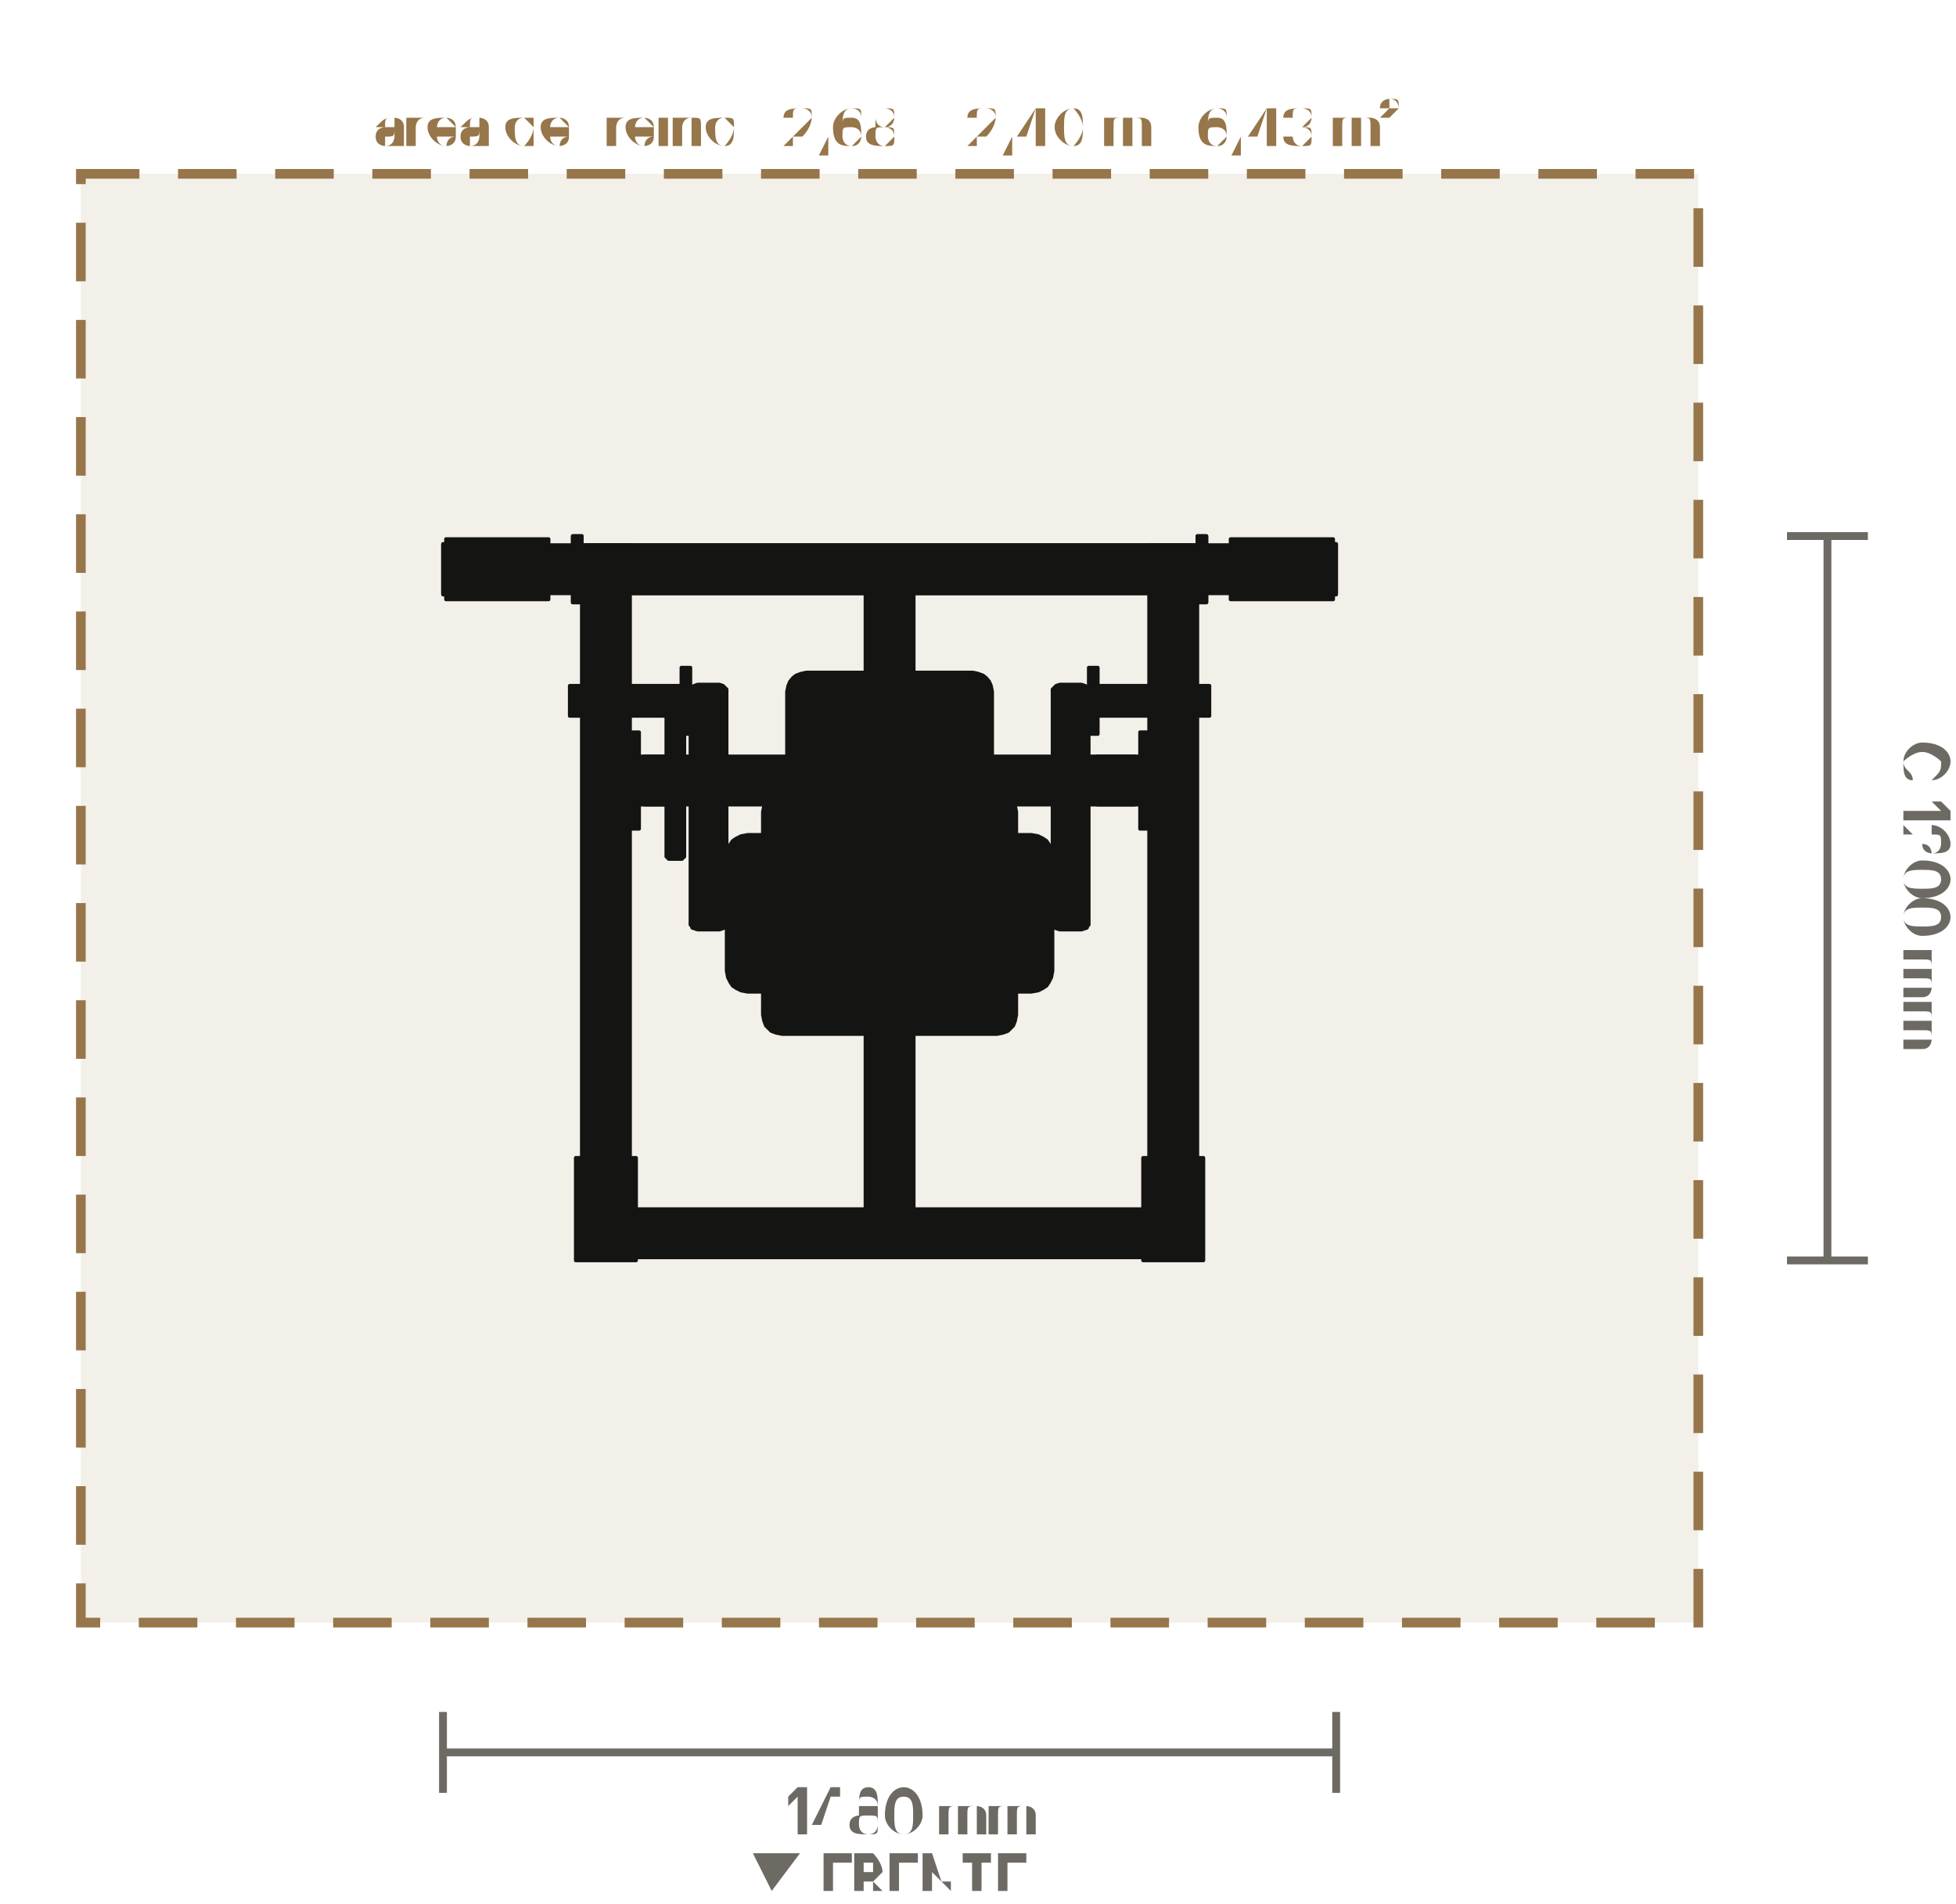
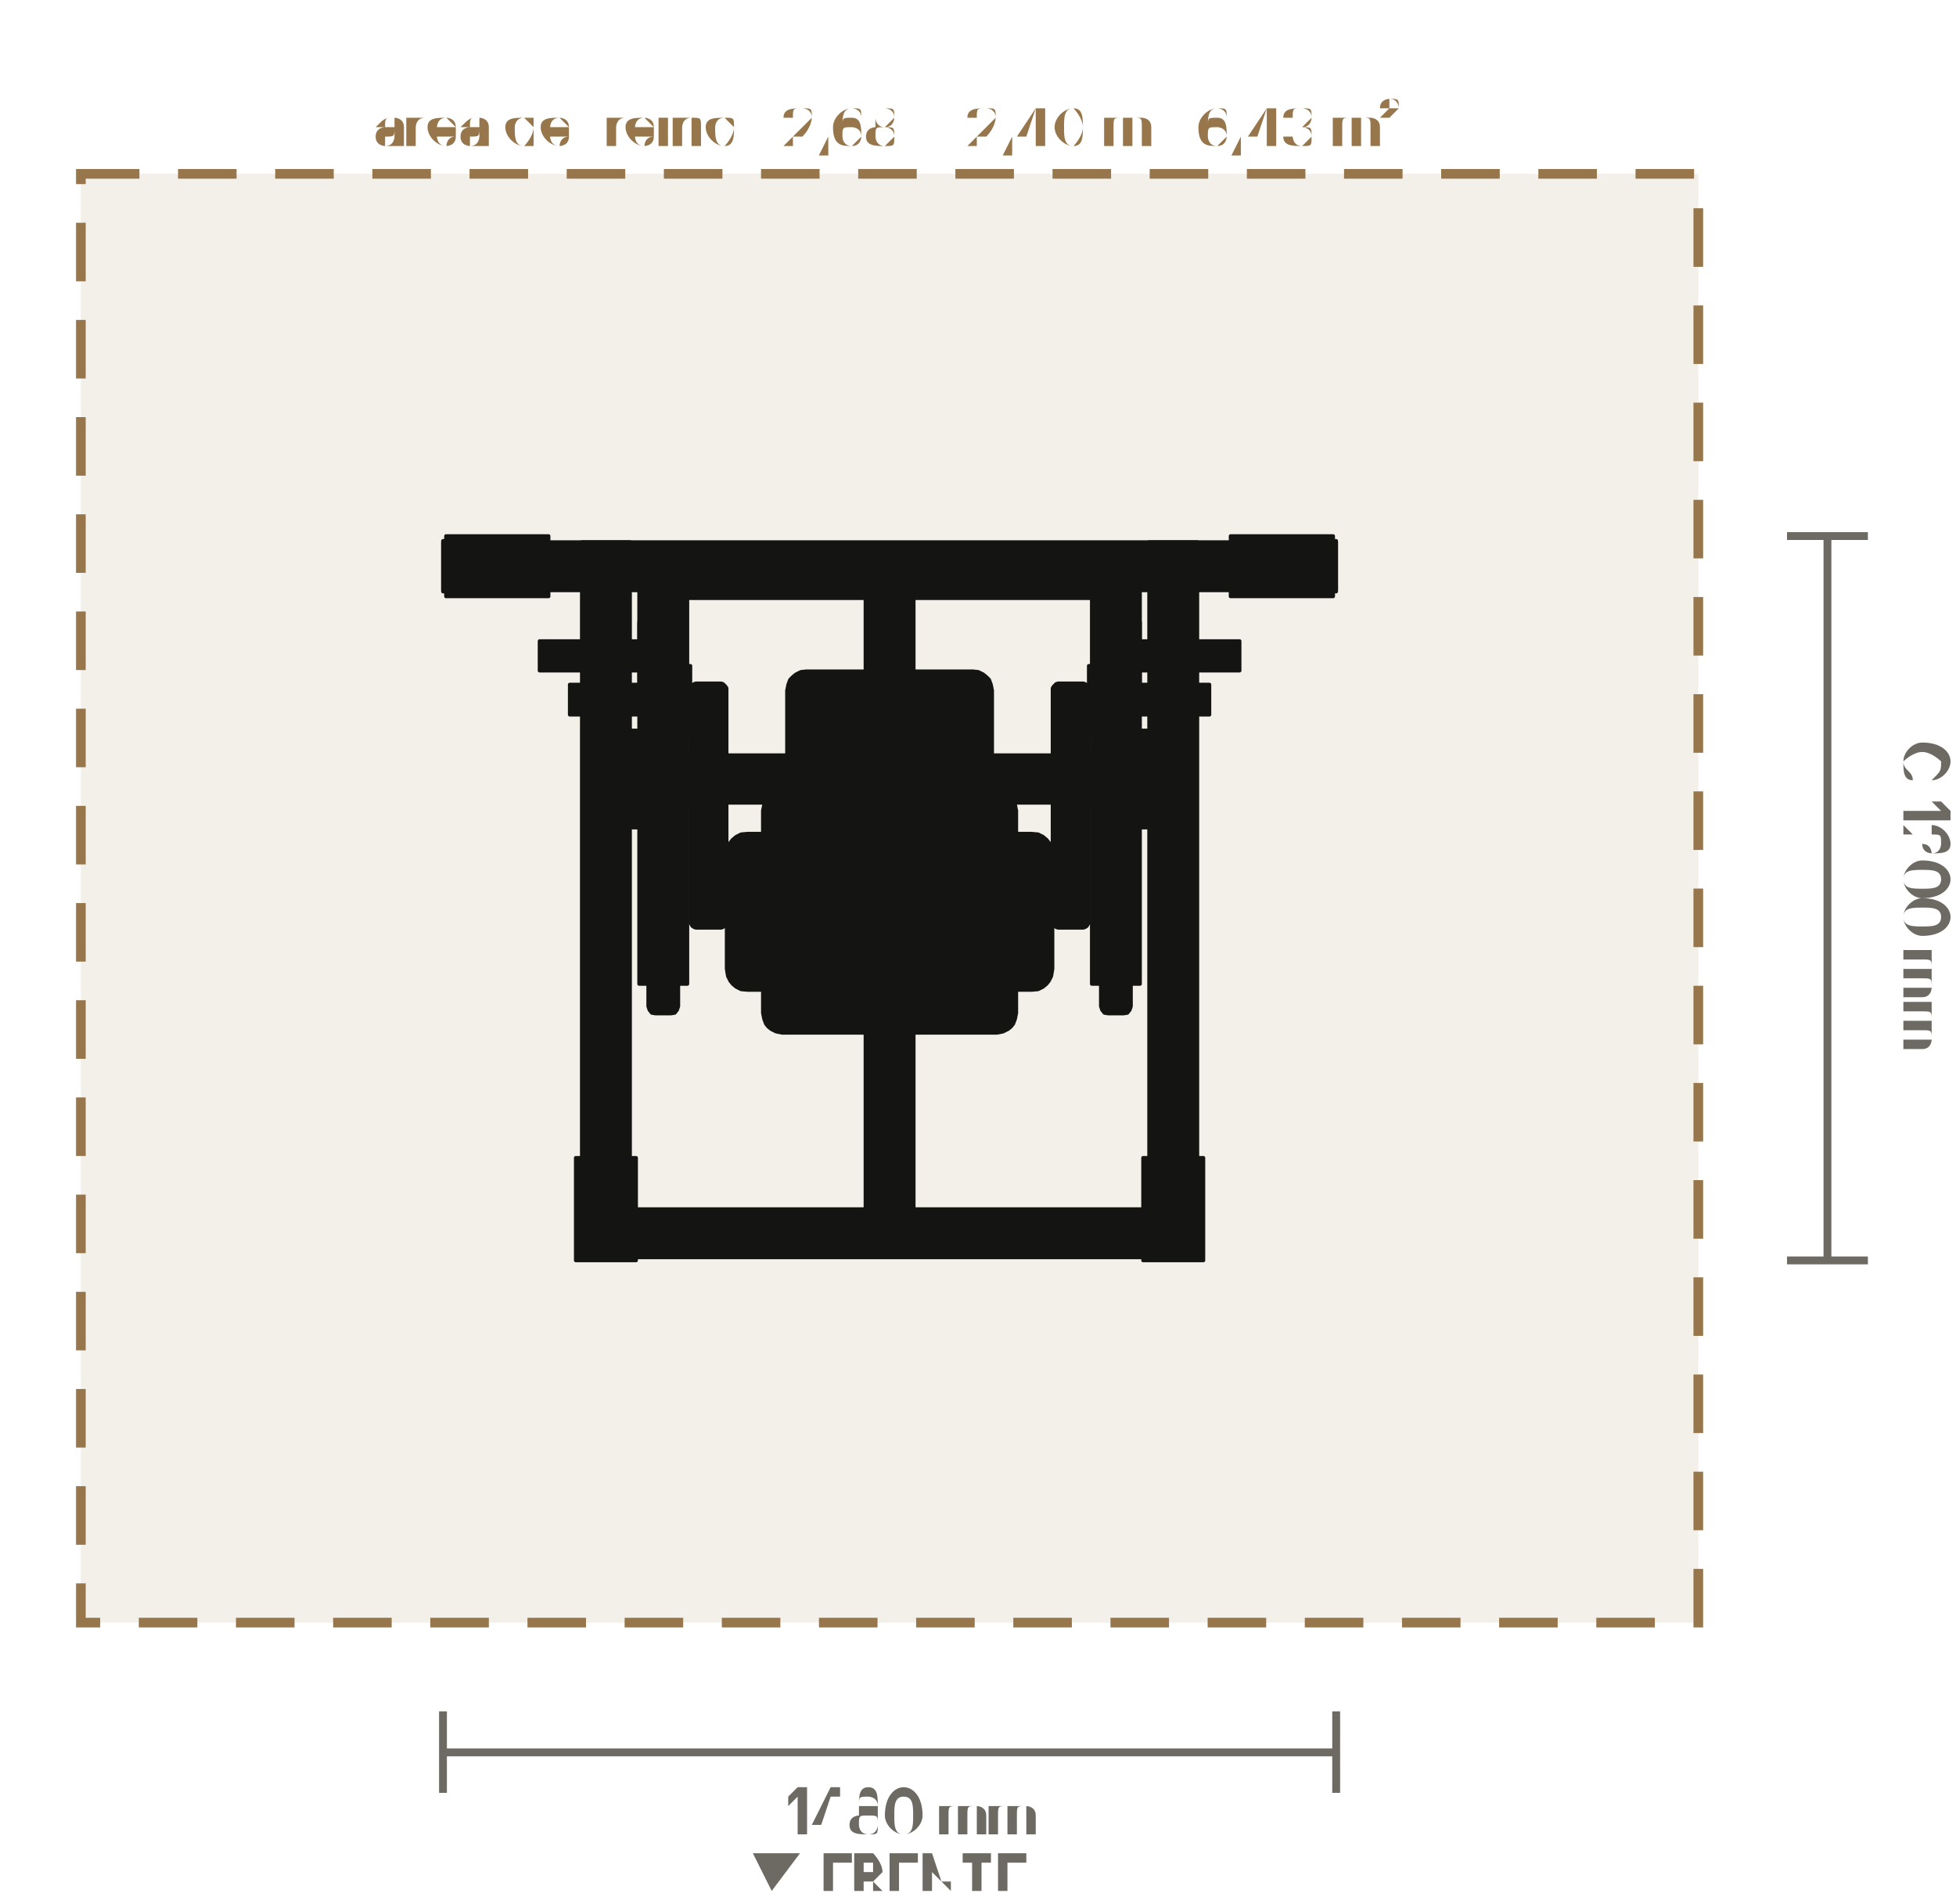
<svg xmlns="http://www.w3.org/2000/svg" viewBox="-1.474 -1.488 3.241 3.154" role="img" aria-label="Planta do Cadeira Abdominal de Peso Livre (LD-A035): 1480 × 1200 mm, com 60 cm de área de treino em volta" data-equipment="LD-A035" data-unit="m">
  <rect class="eq-zone" x="-1.34" y="-1.2" width="2.68" height="2.4" style="fill:#96764a;fill-opacity:.12;stroke:#96764a;stroke-width:0.016;stroke-dasharray:0.097 0.064" />
  <text class="eq-zone-label" x="0" y="-1.248" style="font-family:Barlow,Inter,Arial,sans-serif;font-size:0.092px;fill:#96764a;text-anchor:middle">área de treino · 2,68 × 2,40 m · 6,43 m²</text>
  <g class="eq-parts">
-     <polygon class="eq-part" points="-0.51,-0.585 -0.43,-0.585 -0.43,0.595 -0.51,0.595" style="fill:#141413;stroke:#141413;stroke-width:0.006;stroke-linejoin:round" />
-     <polygon class="eq-part" points="-0.735,-0.595 -0.565,-0.595 -0.565,-0.495 -0.735,-0.495" style="fill:#141413;stroke:#141413;stroke-width:0.006;stroke-linejoin:round" />
-     <polygon class="eq-part" points="-0.716,-0.545 -0.716,-0.548 -0.715,-0.551 -0.713,-0.553 -0.711,-0.555 -0.708,-0.556 -0.705,-0.556 -0.702,-0.556 -0.7,-0.555 -0.697,-0.553 -0.696,-0.551 -0.694,-0.548 -0.694,-0.545 -0.694,-0.542 -0.696,-0.54 -0.697,-0.537 -0.7,-0.536 -0.702,-0.534 -0.705,-0.534 -0.708,-0.534 -0.711,-0.536 -0.713,-0.537 -0.715,-0.54 -0.716,-0.542" style="fill:#141413;stroke:#141413;stroke-width:0.006;stroke-linejoin:round" />
-     <polygon class="eq-part" points="-0.606,-0.545 -0.606,-0.548 -0.605,-0.551 -0.603,-0.553 -0.601,-0.555 -0.598,-0.556 -0.595,-0.556 -0.592,-0.556 -0.59,-0.555 -0.587,-0.553 -0.586,-0.551 -0.584,-0.548 -0.584,-0.545 -0.584,-0.542 -0.586,-0.54 -0.587,-0.537 -0.59,-0.536 -0.592,-0.534 -0.595,-0.534 -0.598,-0.534 -0.601,-0.536 -0.603,-0.537 -0.605,-0.54 -0.606,-0.542" style="fill:#141413;stroke:#141413;stroke-width:0.006;stroke-linejoin:round" />
+     <polygon class="eq-part" points="-0.51,-0.59 -0.43,-0.59 -0.43,0.595 -0.51,0.595" style="fill:#141413;stroke:#141413;stroke-width:0.006;stroke-linejoin:round" />
+     <polygon class="eq-part" points="-0.735,-0.6 -0.565,-0.6 -0.565,-0.5 -0.735,-0.5" style="fill:#141413;stroke:#141413;stroke-width:0.006;stroke-linejoin:round" />
+     <polygon class="eq-part" points="-0.716,-0.55 -0.716,-0.553 -0.715,-0.556 -0.713,-0.558 -0.711,-0.56 -0.708,-0.561 -0.705,-0.561 -0.702,-0.561 -0.7,-0.56 -0.697,-0.558 -0.696,-0.556 -0.694,-0.553 -0.694,-0.55 -0.694,-0.547 -0.696,-0.545 -0.697,-0.542 -0.7,-0.541 -0.702,-0.539 -0.705,-0.539 -0.708,-0.539 -0.711,-0.541 -0.713,-0.542 -0.715,-0.545 -0.716,-0.547" style="fill:#141413;stroke:#141413;stroke-width:0.006;stroke-linejoin:round" />
+     <polygon class="eq-part" points="-0.606,-0.55 -0.606,-0.553 -0.605,-0.556 -0.603,-0.558 -0.601,-0.56 -0.598,-0.561 -0.595,-0.561 -0.592,-0.561 -0.59,-0.56 -0.587,-0.558 -0.586,-0.556 -0.584,-0.553 -0.584,-0.55 -0.584,-0.547 -0.586,-0.545 -0.587,-0.542 -0.59,-0.541 -0.592,-0.539 -0.595,-0.539 -0.598,-0.539 -0.601,-0.541 -0.603,-0.542 -0.605,-0.545 -0.606,-0.547" style="fill:#141413;stroke:#141413;stroke-width:0.006;stroke-linejoin:round" />
    <polygon class="eq-part" points="-0.52,0.43 -0.42,0.43 -0.42,0.6 -0.52,0.6" style="fill:#141413;stroke:#141413;stroke-width:0.006;stroke-linejoin:round" />
    <polygon class="eq-part" points="-0.481,0.46 -0.481,0.457 -0.479,0.455 -0.478,0.452 -0.475,0.451 -0.473,0.45 -0.47,0.449 -0.467,0.45 -0.465,0.451 -0.462,0.452 -0.461,0.455 -0.459,0.457 -0.459,0.46 -0.459,0.463 -0.461,0.466 -0.462,0.468 -0.465,0.47 -0.467,0.471 -0.47,0.471 -0.473,0.471 -0.475,0.47 -0.478,0.468 -0.479,0.466 -0.481,0.463" style="fill:#141413;stroke:#141413;stroke-width:0.006;stroke-linejoin:round" />
    <polygon class="eq-part" points="-0.481,0.57 -0.481,0.567 -0.479,0.565 -0.478,0.562 -0.475,0.561 -0.473,0.559 -0.47,0.559 -0.467,0.559 -0.465,0.561 -0.462,0.562 -0.461,0.565 -0.459,0.567 -0.459,0.57 -0.459,0.573 -0.461,0.576 -0.462,0.578 -0.465,0.58 -0.467,0.581 -0.47,0.581 -0.473,0.581 -0.475,0.58 -0.478,0.578 -0.479,0.576 -0.481,0.573" style="fill:#141413;stroke:#141413;stroke-width:0.006;stroke-linejoin:round" />
-     <polygon class="eq-part" points="-0.74,-0.587 -0.728,-0.587 -0.728,-0.503 -0.74,-0.503" style="fill:#141413;stroke:#141413;stroke-width:0.006;stroke-linejoin:round" />
+     <polygon class="eq-part" points="-0.74,-0.592 -0.728,-0.592 -0.728,-0.508 -0.74,-0.508" style="fill:#141413;stroke:#141413;stroke-width:0.006;stroke-linejoin:round" />
    <polygon class="eq-part" points="-0.512,0.583 -0.428,0.583 -0.428,0.595 -0.512,0.595" style="fill:#141413;stroke:#141413;stroke-width:0.006;stroke-linejoin:round" />
-     <polygon class="eq-part" points="0.43,-0.585 0.51,-0.585 0.51,0.595 0.43,0.595" style="fill:#141413;stroke:#141413;stroke-width:0.006;stroke-linejoin:round" />
-     <polygon class="eq-part" points="0.565,-0.595 0.735,-0.595 0.735,-0.495 0.565,-0.495" style="fill:#141413;stroke:#141413;stroke-width:0.006;stroke-linejoin:round" />
-     <polygon class="eq-part" points="0.584,-0.545 0.584,-0.548 0.586,-0.551 0.587,-0.553 0.59,-0.555 0.592,-0.556 0.595,-0.556 0.598,-0.556 0.601,-0.555 0.603,-0.553 0.605,-0.551 0.606,-0.548 0.606,-0.545 0.606,-0.542 0.605,-0.54 0.603,-0.537 0.601,-0.536 0.598,-0.534 0.595,-0.534 0.592,-0.534 0.59,-0.536 0.587,-0.537 0.586,-0.54 0.584,-0.542" style="fill:#141413;stroke:#141413;stroke-width:0.006;stroke-linejoin:round" />
-     <polygon class="eq-part" points="0.694,-0.545 0.694,-0.548 0.696,-0.551 0.697,-0.553 0.7,-0.555 0.702,-0.556 0.705,-0.556 0.708,-0.556 0.711,-0.555 0.713,-0.553 0.715,-0.551 0.716,-0.548 0.716,-0.545 0.716,-0.542 0.715,-0.54 0.713,-0.537 0.711,-0.536 0.708,-0.534 0.705,-0.534 0.702,-0.534 0.7,-0.536 0.697,-0.537 0.696,-0.54 0.694,-0.542" style="fill:#141413;stroke:#141413;stroke-width:0.006;stroke-linejoin:round" />
+     <polygon class="eq-part" points="0.43,-0.59 0.51,-0.59 0.51,0.595 0.43,0.595" style="fill:#141413;stroke:#141413;stroke-width:0.006;stroke-linejoin:round" />
+     <polygon class="eq-part" points="0.565,-0.6 0.735,-0.6 0.735,-0.5 0.565,-0.5" style="fill:#141413;stroke:#141413;stroke-width:0.006;stroke-linejoin:round" />
+     <polygon class="eq-part" points="0.584,-0.55 0.584,-0.553 0.586,-0.556 0.587,-0.558 0.59,-0.56 0.592,-0.561 0.595,-0.561 0.598,-0.561 0.601,-0.56 0.603,-0.558 0.605,-0.556 0.606,-0.553 0.606,-0.55 0.606,-0.547 0.605,-0.545 0.603,-0.542 0.601,-0.541 0.598,-0.539 0.595,-0.539 0.592,-0.539 0.59,-0.541 0.587,-0.542 0.586,-0.545 0.584,-0.547" style="fill:#141413;stroke:#141413;stroke-width:0.006;stroke-linejoin:round" />
+     <polygon class="eq-part" points="0.694,-0.55 0.694,-0.553 0.696,-0.556 0.697,-0.558 0.7,-0.56 0.702,-0.561 0.705,-0.561 0.708,-0.561 0.711,-0.56 0.713,-0.558 0.715,-0.556 0.716,-0.553 0.716,-0.55 0.716,-0.547 0.715,-0.545 0.713,-0.542 0.711,-0.541 0.708,-0.539 0.705,-0.539 0.702,-0.539 0.7,-0.541 0.697,-0.542 0.696,-0.545 0.694,-0.547" style="fill:#141413;stroke:#141413;stroke-width:0.006;stroke-linejoin:round" />
    <polygon class="eq-part" points="0.42,0.43 0.52,0.43 0.52,0.6 0.42,0.6" style="fill:#141413;stroke:#141413;stroke-width:0.006;stroke-linejoin:round" />
    <polygon class="eq-part" points="0.459,0.46 0.459,0.457 0.461,0.455 0.462,0.452 0.465,0.451 0.467,0.45 0.47,0.449 0.473,0.45 0.475,0.451 0.478,0.452 0.479,0.455 0.481,0.457 0.481,0.46 0.481,0.463 0.479,0.466 0.478,0.468 0.475,0.47 0.473,0.471 0.47,0.471 0.467,0.471 0.465,0.47 0.462,0.468 0.461,0.466 0.459,0.463" style="fill:#141413;stroke:#141413;stroke-width:0.006;stroke-linejoin:round" />
    <polygon class="eq-part" points="0.459,0.57 0.459,0.567 0.461,0.565 0.462,0.562 0.465,0.561 0.467,0.559 0.47,0.559 0.473,0.559 0.475,0.561 0.478,0.562 0.479,0.565 0.481,0.567 0.481,0.57 0.481,0.573 0.479,0.576 0.478,0.578 0.475,0.58 0.473,0.581 0.47,0.581 0.467,0.581 0.465,0.58 0.462,0.578 0.461,0.576 0.459,0.573" style="fill:#141413;stroke:#141413;stroke-width:0.006;stroke-linejoin:round" />
-     <polygon class="eq-part" points="0.728,-0.587 0.74,-0.587 0.74,-0.503 0.728,-0.503" style="fill:#141413;stroke:#141413;stroke-width:0.006;stroke-linejoin:round" />
+     <polygon class="eq-part" points="0.728,-0.592 0.74,-0.592 0.74,-0.508 0.728,-0.508" style="fill:#141413;stroke:#141413;stroke-width:0.006;stroke-linejoin:round" />
    <polygon class="eq-part" points="0.428,0.583 0.512,0.583 0.512,0.595 0.428,0.595" style="fill:#141413;stroke:#141413;stroke-width:0.006;stroke-linejoin:round" />
-     <polygon class="eq-part" points="-0.74,-0.585 0.74,-0.585 0.74,-0.505 -0.74,-0.505" style="fill:#141413;stroke:#141413;stroke-width:0.006;stroke-linejoin:round" />
+     <polygon class="eq-part" points="-0.74,-0.59 0.74,-0.59 0.74,-0.51 -0.74,-0.51" style="fill:#141413;stroke:#141413;stroke-width:0.006;stroke-linejoin:round" />
    <polygon class="eq-part" points="-0.47,0.515 0.47,0.515 0.47,0.595 -0.47,0.595" style="fill:#141413;stroke:#141413;stroke-width:0.006;stroke-linejoin:round" />
-     <polygon class="eq-part" points="-0.04,-0.545 0.04,-0.545 0.04,0.555 -0.04,0.555" style="fill:#141413;stroke:#141413;stroke-width:0.006;stroke-linejoin:round" />
-     <polygon class="eq-part" points="-0.035,0.002 -0.035,-0.001 -0.033,-0.004 -0.032,-0.006 -0.029,-0.008 -0.026,-0.01 -0.023,-0.01 0.023,-0.01 0.026,-0.01 0.029,-0.008 0.032,-0.006 0.033,-0.004 0.035,-0.001 0.035,0.002 0.035,0.048 0.035,0.051 0.033,0.054 0.032,0.057 0.029,0.058 0.026,0.06 0.023,0.06 -0.023,0.06 -0.026,0.06 -0.029,0.058 -0.032,0.057 -0.033,0.054 -0.035,0.051 -0.035,0.048" style="fill:#141413;stroke:#141413;stroke-width:0.006;stroke-linejoin:round" />
-     <polygon class="eq-part" points="0.035,0.003 0.047,0.003 0.047,0.048 0.035,0.048" style="fill:#141413;stroke:#141413;stroke-width:0.006;stroke-linejoin:round" />
-     <polygon class="eq-part" points="0.033,0.025 0.033,0.023 0.033,0.021 0.033,0.02 0.034,0.019 0.034,0.018 0.035,0.018 0.115,0.018 0.116,0.018 0.116,0.019 0.117,0.02 0.117,0.021 0.117,0.023 0.117,0.025 0.117,0.027 0.117,0.029 0.117,0.03 0.116,0.031 0.116,0.032 0.115,0.032 0.035,0.032 0.034,0.032 0.034,0.031 0.033,0.03 0.033,0.029 0.033,0.027" style="fill:#141413;stroke:#141413;stroke-width:0.006;stroke-linejoin:round" />
-     <polygon class="eq-part" points="-0.21,-0.143 -0.208,-0.153 -0.205,-0.161 -0.201,-0.166 -0.196,-0.17 -0.188,-0.173 -0.178,-0.175 0.178,-0.175 0.188,-0.173 0.196,-0.17 0.201,-0.166 0.205,-0.161 0.208,-0.153 0.21,-0.143 0.21,0.193 0.208,0.203 0.205,0.211 0.201,0.215 0.196,0.22 0.188,0.223 0.178,0.225 -0.178,0.225 -0.188,0.223 -0.196,0.22 -0.201,0.215 -0.205,0.211 -0.208,0.203 -0.21,0.193" style="fill:#141413;stroke:#141413;stroke-width:0.006;stroke-linejoin:round" />
-     <polygon class="eq-part" points="-0.17,-0.342 -0.168,-0.352 -0.165,-0.359 -0.16,-0.365 -0.155,-0.369 -0.147,-0.372 -0.138,-0.374 0.138,-0.374 0.147,-0.372 0.155,-0.369 0.16,-0.365 0.165,-0.359 0.168,-0.352 0.17,-0.342 0.17,-0.191 0.168,-0.181 0.165,-0.174 0.16,-0.168 0.155,-0.164 0.147,-0.161 0.138,-0.159 -0.138,-0.159 -0.147,-0.161 -0.155,-0.164 -0.16,-0.168 -0.165,-0.174 -0.168,-0.181 -0.17,-0.191" style="fill:#141413;stroke:#141413;stroke-width:0.006;stroke-linejoin:round" />
-     <polygon class="eq-part" points="-0.03,-0.378 -0.028,-0.384 -0.024,-0.388 -0.018,-0.39 0.018,-0.39 0.024,-0.388 0.028,-0.384 0.03,-0.378 0.03,-0.237 0.028,-0.231 0.024,-0.227 0.018,-0.225 -0.018,-0.225 -0.024,-0.227 -0.028,-0.231 -0.03,-0.237" style="fill:#141413;stroke:#141413;stroke-width:0.006;stroke-linejoin:round" />
-     <polygon class="eq-part" points="-0.04,-0.235 0.04,-0.235 0.04,-0.155 -0.04,-0.155" style="fill:#141413;stroke:#141413;stroke-width:0.006;stroke-linejoin:round" />
-     <polygon class="eq-part" points="-0.37,-0.321 -0.366,-0.325 -0.344,-0.325 -0.34,-0.321 -0.34,-0.069 -0.344,-0.065 -0.366,-0.065 -0.37,-0.069" style="fill:#141413;stroke:#141413;stroke-width:0.006;stroke-linejoin:round" />
-     <polygon class="eq-part" points="0.27,-0.211 0.27,-0.214 0.272,-0.216 0.274,-0.218 0.276,-0.22 0.279,-0.221 0.282,-0.222 0.318,-0.222 0.321,-0.221 0.324,-0.22 0.327,-0.218 0.328,-0.216 0.33,-0.214 0.33,-0.211 0.33,0.041 0.33,0.044 0.328,0.046 0.327,0.049 0.324,0.05 0.321,0.051 0.318,0.052 0.282,0.052 0.279,0.051 0.276,0.05 0.274,0.049 0.272,0.046 0.27,0.044 0.27,0.041" style="fill:#141413;stroke:#141413;stroke-width:0.006;stroke-linejoin:round" />
-     <polygon class="eq-part" points="0.27,-0.343 0.27,-0.346 0.272,-0.348 0.274,-0.35 0.276,-0.352 0.279,-0.353 0.282,-0.354 0.318,-0.354 0.321,-0.353 0.324,-0.352 0.327,-0.35 0.328,-0.348 0.33,-0.346 0.33,-0.343 0.33,-0.179 0.33,-0.176 0.328,-0.174 0.327,-0.172 0.324,-0.17 0.321,-0.169 0.318,-0.168 0.282,-0.168 0.279,-0.169 0.276,-0.17 0.274,-0.172 0.272,-0.174 0.27,-0.176 0.27,-0.179" style="fill:#141413;stroke:#141413;stroke-width:0.006;stroke-linejoin:round" />
-     <polygon class="eq-part" points="0.33,-0.382 0.345,-0.382 0.345,-0.272 0.33,-0.272" style="fill:#141413;stroke:#141413;stroke-width:0.006;stroke-linejoin:round" />
-     <polygon class="eq-part" points="0.345,-0.352 0.53,-0.352 0.53,-0.302 0.345,-0.302" style="fill:#141413;stroke:#141413;stroke-width:0.006;stroke-linejoin:round" />
-     <polygon class="eq-part" points="-0.33,-0.211 -0.33,-0.214 -0.328,-0.216 -0.327,-0.218 -0.324,-0.22 -0.321,-0.221 -0.318,-0.222 -0.282,-0.222 -0.279,-0.221 -0.276,-0.22 -0.274,-0.218 -0.272,-0.216 -0.27,-0.214 -0.27,-0.211 -0.27,0.041 -0.27,0.044 -0.272,0.046 -0.274,0.049 -0.276,0.05 -0.279,0.051 -0.282,0.052 -0.318,0.052 -0.321,0.051 -0.324,0.05 -0.327,0.049 -0.328,0.046 -0.33,0.044 -0.33,0.041" style="fill:#141413;stroke:#141413;stroke-width:0.006;stroke-linejoin:round" />
-     <polygon class="eq-part" points="-0.33,-0.343 -0.33,-0.346 -0.328,-0.348 -0.327,-0.35 -0.324,-0.352 -0.321,-0.353 -0.318,-0.354 -0.282,-0.354 -0.279,-0.353 -0.276,-0.352 -0.274,-0.35 -0.272,-0.348 -0.27,-0.346 -0.27,-0.343 -0.27,-0.179 -0.27,-0.176 -0.272,-0.174 -0.274,-0.172 -0.276,-0.17 -0.279,-0.169 -0.282,-0.168 -0.318,-0.168 -0.321,-0.169 -0.324,-0.17 -0.327,-0.172 -0.328,-0.174 -0.33,-0.176 -0.33,-0.179" style="fill:#141413;stroke:#141413;stroke-width:0.006;stroke-linejoin:round" />
-     <polygon class="eq-part" points="-0.345,-0.382 -0.33,-0.382 -0.33,-0.272 -0.345,-0.272" style="fill:#141413;stroke:#141413;stroke-width:0.006;stroke-linejoin:round" />
-     <polygon class="eq-part" points="-0.53,-0.352 -0.345,-0.352 -0.345,-0.302 -0.53,-0.302" style="fill:#141413;stroke:#141413;stroke-width:0.006;stroke-linejoin:round" />
-     <polygon class="eq-part" points="-0.3,-0.217 0.3,-0.217 0.3,-0.172 -0.3,-0.172" style="fill:#141413;stroke:#141413;stroke-width:0.006;stroke-linejoin:round" />
-     <polygon class="eq-part" points="-0.27,-0.07 -0.268,-0.081 -0.264,-0.089 -0.26,-0.095 -0.254,-0.099 -0.246,-0.103 -0.235,-0.105 0.235,-0.105 0.246,-0.103 0.254,-0.099 0.26,-0.095 0.264,-0.089 0.268,-0.081 0.27,-0.07 0.27,0.12 0.268,0.131 0.264,0.139 0.26,0.145 0.254,0.149 0.246,0.153 0.235,0.155 -0.235,0.155 -0.246,0.153 -0.254,0.149 -0.26,0.145 -0.264,0.139 -0.268,0.131 -0.27,0.12" style="fill:#141413;stroke:#141413;stroke-width:0.006;stroke-linejoin:round" />
-     <polygon class="eq-part" points="0.335,-0.223 0.335,-0.226 0.337,-0.229 0.339,-0.232 0.341,-0.233 0.344,-0.235 0.347,-0.235 0.403,-0.235 0.406,-0.235 0.409,-0.233 0.411,-0.232 0.413,-0.229 0.415,-0.226 0.415,-0.223 0.415,-0.167 0.415,-0.164 0.413,-0.161 0.411,-0.159 0.409,-0.157 0.406,-0.155 0.403,-0.155 0.347,-0.155 0.344,-0.155 0.341,-0.157 0.339,-0.159 0.337,-0.161 0.335,-0.164 0.335,-0.167" style="fill:#141413;stroke:#141413;stroke-width:0.006;stroke-linejoin:round" />
-     <polygon class="eq-part" points="-0.415,-0.223 -0.415,-0.226 -0.413,-0.229 -0.411,-0.232 -0.409,-0.233 -0.406,-0.235 -0.403,-0.235 -0.347,-0.235 -0.344,-0.235 -0.341,-0.233 -0.339,-0.232 -0.337,-0.229 -0.335,-0.226 -0.335,-0.223 -0.335,-0.167 -0.335,-0.164 -0.337,-0.161 -0.339,-0.159 -0.341,-0.157 -0.344,-0.155 -0.347,-0.155 -0.403,-0.155 -0.406,-0.155 -0.409,-0.157 -0.411,-0.159 -0.413,-0.161 -0.415,-0.164 -0.415,-0.167" style="fill:#141413;stroke:#141413;stroke-width:0.006;stroke-linejoin:round" />
-     <polygon class="eq-part" points="-0.47,-0.235 0.47,-0.235 0.47,-0.155 -0.47,-0.155" style="fill:#141413;stroke:#141413;stroke-width:0.006;stroke-linejoin:round" />
-     <polygon class="eq-part" points="0.415,-0.275 0.427,-0.275 0.427,-0.115 0.415,-0.115" style="fill:#141413;stroke:#141413;stroke-width:0.006;stroke-linejoin:round" />
-     <polygon class="eq-part" points="0.427,-0.256 0.435,-0.256 0.435,-0.234 0.427,-0.234" style="fill:#141413;stroke:#141413;stroke-width:0.006;stroke-linejoin:round" />
-     <polygon class="eq-part" points="0.427,-0.156 0.435,-0.156 0.435,-0.134 0.427,-0.134" style="fill:#141413;stroke:#141413;stroke-width:0.006;stroke-linejoin:round" />
-     <polygon class="eq-part" points="-0.427,-0.275 -0.415,-0.275 -0.415,-0.115 -0.427,-0.115" style="fill:#141413;stroke:#141413;stroke-width:0.006;stroke-linejoin:round" />
-     <polygon class="eq-part" points="-0.435,-0.256 -0.427,-0.256 -0.427,-0.234 -0.435,-0.234" style="fill:#141413;stroke:#141413;stroke-width:0.006;stroke-linejoin:round" />
-     <polygon class="eq-part" points="-0.435,-0.156 -0.427,-0.156 -0.427,-0.134 -0.435,-0.134" style="fill:#141413;stroke:#141413;stroke-width:0.006;stroke-linejoin:round" />
-     <polygon class="eq-part" points="-0.51,-0.573 -0.508,-0.579 -0.504,-0.584 -0.498,-0.585 0.498,-0.585 0.504,-0.584 0.508,-0.579 0.51,-0.573 0.51,-0.517 0.508,-0.511 0.504,-0.507 0.498,-0.505 -0.498,-0.505 -0.504,-0.507 -0.508,-0.511 -0.51,-0.517" style="fill:#141413;stroke:#141413;stroke-width:0.006;stroke-linejoin:round" />
-     <polygon class="eq-part" points="0.445,-0.557 0.445,-0.56 0.447,-0.562 0.449,-0.565 0.451,-0.566 0.454,-0.568 0.457,-0.568 0.483,-0.568 0.486,-0.568 0.489,-0.566 0.491,-0.565 0.493,-0.562 0.495,-0.56 0.495,-0.557 0.495,-0.133 0.495,-0.131 0.493,-0.128 0.491,-0.126 0.489,-0.124 0.486,-0.123 0.483,-0.122 0.457,-0.122 0.454,-0.123 0.451,-0.124 0.449,-0.126 0.447,-0.128 0.445,-0.131 0.445,-0.133" style="fill:#141413;stroke:#141413;stroke-width:0.006;stroke-linejoin:round" />
-     <polygon class="eq-part" points="0.51,-0.6 0.525,-0.6 0.525,-0.49 0.51,-0.49" style="fill:#141413;stroke:#141413;stroke-width:0.006;stroke-linejoin:round" />
-     <polygon class="eq-part" points="0.525,-0.57 0.69,-0.57 0.69,-0.52 0.525,-0.52" style="fill:#141413;stroke:#141413;stroke-width:0.006;stroke-linejoin:round" />
-     <polygon class="eq-part" points="0.51,-0.6 0.525,-0.6 0.525,-0.49 0.51,-0.49" style="fill:#141413;stroke:#141413;stroke-width:0.006;stroke-linejoin:round" />
-     <polygon class="eq-part" points="0.525,-0.57 0.69,-0.57 0.69,-0.52 0.525,-0.52" style="fill:#141413;stroke:#141413;stroke-width:0.006;stroke-linejoin:round" />
-     <polygon class="eq-part" points="-0.495,-0.557 -0.495,-0.56 -0.493,-0.562 -0.491,-0.565 -0.489,-0.566 -0.486,-0.568 -0.483,-0.568 -0.457,-0.568 -0.454,-0.568 -0.451,-0.566 -0.449,-0.565 -0.447,-0.562 -0.445,-0.56 -0.445,-0.557 -0.445,-0.133 -0.445,-0.131 -0.447,-0.128 -0.449,-0.126 -0.451,-0.124 -0.454,-0.123 -0.457,-0.122 -0.483,-0.122 -0.486,-0.123 -0.489,-0.124 -0.491,-0.126 -0.493,-0.128 -0.495,-0.131 -0.495,-0.133" style="fill:#141413;stroke:#141413;stroke-width:0.006;stroke-linejoin:round" />
-     <polygon class="eq-part" points="-0.525,-0.6 -0.51,-0.6 -0.51,-0.49 -0.525,-0.49" style="fill:#141413;stroke:#141413;stroke-width:0.006;stroke-linejoin:round" />
-     <polygon class="eq-part" points="-0.69,-0.57 -0.525,-0.57 -0.525,-0.52 -0.69,-0.52" style="fill:#141413;stroke:#141413;stroke-width:0.006;stroke-linejoin:round" />
-     <polygon class="eq-part" points="-0.525,-0.6 -0.51,-0.6 -0.51,-0.49 -0.525,-0.49" style="fill:#141413;stroke:#141413;stroke-width:0.006;stroke-linejoin:round" />
-     <polygon class="eq-part" points="-0.69,-0.57 -0.525,-0.57 -0.525,-0.52 -0.69,-0.52" style="fill:#141413;stroke:#141413;stroke-width:0.006;stroke-linejoin:round" />
+     <polygon class="eq-part" points="-0.04,-0.55 0.04,-0.55 0.04,0.555 -0.04,0.555" style="fill:#141413;stroke:#141413;stroke-width:0.006;stroke-linejoin:round" />
+     <polygon class="eq-part" points="-0.035,-0.001 -0.035,-0.004 -0.033,-0.006 -0.032,-0.009 -0.029,-0.011 -0.026,-0.012 -0.023,-0.013 0.023,-0.013 0.026,-0.012 0.029,-0.011 0.032,-0.009 0.033,-0.006 0.035,-0.004 0.035,-0.001 0.035,0.045 0.035,0.049 0.033,0.051 0.032,0.054 0.029,0.056 0.026,0.057 0.023,0.058 -0.023,0.058 -0.026,0.057 -0.029,0.056 -0.032,0.054 -0.033,0.051 -0.035,0.049 -0.035,0.045" style="fill:#141413;stroke:#141413;stroke-width:0.006;stroke-linejoin:round" />
+     <polygon class="eq-part" points="0.035,0 0.047,0 0.047,0.045 0.035,0.045" style="fill:#141413;stroke:#141413;stroke-width:0.006;stroke-linejoin:round" />
+     <polygon class="eq-part" points="0.033,0.022 0.033,0.021 0.033,0.019 0.033,0.018 0.034,0.016 0.034,0.016 0.035,0.015 0.115,0.015 0.116,0.016 0.116,0.016 0.117,0.018 0.117,0.019 0.117,0.021 0.117,0.022 0.117,0.024 0.117,0.026 0.117,0.027 0.116,0.029 0.116,0.029 0.115,0.029 0.035,0.029 0.034,0.029 0.034,0.029 0.033,0.027 0.033,0.026 0.033,0.024" style="fill:#141413;stroke:#141413;stroke-width:0.006;stroke-linejoin:round" />
+     <polygon class="eq-part" points="-0.21,-0.145 -0.208,-0.155 -0.205,-0.163 -0.201,-0.168 -0.196,-0.172 -0.188,-0.176 -0.178,-0.177 0.178,-0.177 0.188,-0.176 0.196,-0.172 0.201,-0.168 0.205,-0.163 0.208,-0.155 0.21,-0.145 0.21,0.19 0.208,0.2 0.205,0.208 0.201,0.213 0.196,0.217 0.188,0.221 0.178,0.223 -0.178,0.223 -0.188,0.221 -0.196,0.217 -0.201,0.213 -0.205,0.208 -0.208,0.2 -0.21,0.19" style="fill:#141413;stroke:#141413;stroke-width:0.006;stroke-linejoin:round" />
+     <polygon class="eq-part" points="-0.17,-0.344 -0.168,-0.354 -0.165,-0.362 -0.16,-0.367 -0.155,-0.371 -0.147,-0.375 -0.138,-0.376 0.138,-0.376 0.147,-0.375 0.155,-0.371 0.16,-0.367 0.165,-0.362 0.168,-0.354 0.17,-0.344 0.17,-0.194 0.168,-0.184 0.165,-0.176 0.16,-0.171 0.155,-0.167 0.147,-0.163 0.138,-0.162 -0.138,-0.162 -0.147,-0.163 -0.155,-0.167 -0.16,-0.171 -0.165,-0.176 -0.168,-0.184 -0.17,-0.194" style="fill:#141413;stroke:#141413;stroke-width:0.006;stroke-linejoin:round" />
+     <polygon class="eq-part" points="-0.03,-0.381 -0.028,-0.387 -0.024,-0.391 -0.018,-0.392 0.018,-0.392 0.024,-0.391 0.028,-0.387 0.03,-0.381 0.03,-0.239 0.028,-0.234 0.024,-0.229 0.018,-0.228 -0.018,-0.228 -0.024,-0.229 -0.028,-0.234 -0.03,-0.239" style="fill:#141413;stroke:#141413;stroke-width:0.006;stroke-linejoin:round" />
+     <polygon class="eq-part" points="-0.04,-0.237 0.04,-0.237 0.04,-0.158 -0.04,-0.158" style="fill:#141413;stroke:#141413;stroke-width:0.006;stroke-linejoin:round" />
+     <polygon class="eq-part" points="-0.37,-0.324 -0.366,-0.328 -0.344,-0.328 -0.34,-0.324 -0.34,-0.071 -0.344,-0.068 -0.366,-0.068 -0.37,-0.071" style="fill:#141413;stroke:#141413;stroke-width:0.006;stroke-linejoin:round" />
+     <polygon class="eq-part" points="0.27,-0.213 0.27,-0.216 0.272,-0.219 0.274,-0.221 0.276,-0.223 0.279,-0.224 0.282,-0.224 0.318,-0.224 0.321,-0.224 0.324,-0.223 0.327,-0.221 0.328,-0.219 0.33,-0.216 0.33,-0.213 0.33,0.038 0.33,0.041 0.328,0.044 0.327,0.046 0.324,0.048 0.321,0.049 0.318,0.049 0.282,0.049 0.279,0.049 0.276,0.048 0.274,0.046 0.272,0.044 0.27,0.041 0.27,0.038" style="fill:#141413;stroke:#141413;stroke-width:0.006;stroke-linejoin:round" />
+     <polygon class="eq-part" points="0.27,-0.345 0.27,-0.348 0.272,-0.351 0.274,-0.353 0.276,-0.355 0.279,-0.356 0.282,-0.356 0.318,-0.356 0.321,-0.356 0.324,-0.355 0.327,-0.353 0.328,-0.351 0.33,-0.348 0.33,-0.345 0.33,-0.182 0.33,-0.179 0.328,-0.176 0.327,-0.174 0.324,-0.172 0.321,-0.171 0.318,-0.171 0.282,-0.171 0.279,-0.171 0.276,-0.172 0.274,-0.174 0.272,-0.176 0.27,-0.179 0.27,-0.182" style="fill:#141413;stroke:#141413;stroke-width:0.006;stroke-linejoin:round" />
+     <polygon class="eq-part" points="0.33,-0.385 0.345,-0.385 0.345,-0.275 0.33,-0.275" style="fill:#141413;stroke:#141413;stroke-width:0.006;stroke-linejoin:round" />
+     <polygon class="eq-part" points="0.345,-0.354 0.53,-0.354 0.53,-0.304 0.345,-0.304" style="fill:#141413;stroke:#141413;stroke-width:0.006;stroke-linejoin:round" />
+     <polygon class="eq-part" points="-0.33,-0.213 -0.33,-0.216 -0.328,-0.219 -0.327,-0.221 -0.324,-0.223 -0.321,-0.224 -0.318,-0.224 -0.282,-0.224 -0.279,-0.224 -0.276,-0.223 -0.274,-0.221 -0.272,-0.219 -0.27,-0.216 -0.27,-0.213 -0.27,0.038 -0.27,0.041 -0.272,0.044 -0.274,0.046 -0.276,0.048 -0.279,0.049 -0.282,0.049 -0.318,0.049 -0.321,0.049 -0.324,0.048 -0.327,0.046 -0.328,0.044 -0.33,0.041 -0.33,0.038" style="fill:#141413;stroke:#141413;stroke-width:0.006;stroke-linejoin:round" />
+     <polygon class="eq-part" points="-0.33,-0.345 -0.33,-0.348 -0.328,-0.351 -0.327,-0.353 -0.324,-0.355 -0.321,-0.356 -0.318,-0.356 -0.282,-0.356 -0.279,-0.356 -0.276,-0.355 -0.274,-0.353 -0.272,-0.351 -0.27,-0.348 -0.27,-0.345 -0.27,-0.182 -0.27,-0.179 -0.272,-0.176 -0.274,-0.174 -0.276,-0.172 -0.279,-0.171 -0.282,-0.171 -0.318,-0.171 -0.321,-0.171 -0.324,-0.172 -0.327,-0.174 -0.328,-0.176 -0.33,-0.179 -0.33,-0.182" style="fill:#141413;stroke:#141413;stroke-width:0.006;stroke-linejoin:round" />
+     <polygon class="eq-part" points="-0.345,-0.385 -0.33,-0.385 -0.33,-0.275 -0.345,-0.275" style="fill:#141413;stroke:#141413;stroke-width:0.006;stroke-linejoin:round" />
+     <polygon class="eq-part" points="-0.53,-0.354 -0.345,-0.354 -0.345,-0.304 -0.53,-0.304" style="fill:#141413;stroke:#141413;stroke-width:0.006;stroke-linejoin:round" />
+     <polygon class="eq-part" points="-0.3,-0.22 0.3,-0.22 0.3,-0.175 -0.3,-0.175" style="fill:#141413;stroke:#141413;stroke-width:0.006;stroke-linejoin:round" />
+     <polygon class="eq-part" points="-0.27,-0.072 -0.268,-0.084 -0.264,-0.092 -0.26,-0.097 -0.254,-0.102 -0.246,-0.106 -0.235,-0.107 0.235,-0.107 0.246,-0.106 0.254,-0.102 0.26,-0.097 0.264,-0.092 0.268,-0.084 0.27,-0.072 0.27,0.117 0.268,0.129 0.264,0.137 0.26,0.142 0.254,0.147 0.246,0.151 0.235,0.152 -0.235,0.152 -0.246,0.151 -0.254,0.147 -0.26,0.142 -0.264,0.137 -0.268,0.129 -0.27,0.117" style="fill:#141413;stroke:#141413;stroke-width:0.006;stroke-linejoin:round" />
+     <polygon class="eq-part" points="0.335,-0.226 0.335,-0.229 0.337,-0.232 0.339,-0.234 0.341,-0.236 0.344,-0.237 0.347,-0.237 0.403,-0.237 0.406,-0.237 0.409,-0.236 0.411,-0.234 0.413,-0.232 0.415,-0.229 0.415,-0.226 0.415,-0.17 0.415,-0.166 0.413,-0.164 0.411,-0.161 0.409,-0.159 0.406,-0.158 0.403,-0.158 0.347,-0.158 0.344,-0.158 0.341,-0.159 0.339,-0.161 0.337,-0.164 0.335,-0.166 0.335,-0.17" style="fill:#141413;stroke:#141413;stroke-width:0.006;stroke-linejoin:round" />
+     <polygon class="eq-part" points="-0.415,-0.226 -0.415,-0.229 -0.413,-0.232 -0.411,-0.234 -0.409,-0.236 -0.406,-0.237 -0.403,-0.237 -0.347,-0.237 -0.344,-0.237 -0.341,-0.236 -0.339,-0.234 -0.337,-0.232 -0.335,-0.229 -0.335,-0.226 -0.335,-0.17 -0.335,-0.166 -0.337,-0.164 -0.339,-0.161 -0.341,-0.159 -0.344,-0.158 -0.347,-0.158 -0.403,-0.158 -0.406,-0.158 -0.409,-0.159 -0.411,-0.161 -0.413,-0.164 -0.415,-0.166 -0.415,-0.17" style="fill:#141413;stroke:#141413;stroke-width:0.006;stroke-linejoin:round" />
+     <polygon class="eq-part" points="-0.47,-0.237 0.47,-0.237 0.47,-0.158 -0.47,-0.158" style="fill:#141413;stroke:#141413;stroke-width:0.006;stroke-linejoin:round" />
+     <polygon class="eq-part" points="0.415,-0.278 0.427,-0.278 0.427,-0.117 0.415,-0.117" style="fill:#141413;stroke:#141413;stroke-width:0.006;stroke-linejoin:round" />
+     <polygon class="eq-part" points="0.427,-0.259 0.435,-0.259 0.435,-0.236 0.427,-0.236" style="fill:#141413;stroke:#141413;stroke-width:0.006;stroke-linejoin:round" />
+     <polygon class="eq-part" points="0.427,-0.159 0.435,-0.159 0.435,-0.137 0.427,-0.137" style="fill:#141413;stroke:#141413;stroke-width:0.006;stroke-linejoin:round" />
+     <polygon class="eq-part" points="-0.427,-0.278 -0.415,-0.278 -0.415,-0.117 -0.427,-0.117" style="fill:#141413;stroke:#141413;stroke-width:0.006;stroke-linejoin:round" />
+     <polygon class="eq-part" points="-0.435,-0.259 -0.427,-0.259 -0.427,-0.236 -0.435,-0.236" style="fill:#141413;stroke:#141413;stroke-width:0.006;stroke-linejoin:round" />
+     <polygon class="eq-part" points="-0.435,-0.159 -0.427,-0.159 -0.427,-0.137 -0.435,-0.137" style="fill:#141413;stroke:#141413;stroke-width:0.006;stroke-linejoin:round" />
+     <polygon class="eq-part" points="0.35,-0.136 0.352,-0.141 0.356,-0.146 0.362,-0.147 0.388,-0.147 0.394,-0.146 0.398,-0.141 0.4,-0.136 0.4,0.179 0.398,0.185 0.394,0.19 0.388,0.191 0.362,0.191 0.356,0.19 0.352,0.185 0.35,0.179" style="fill:#141413;stroke:#141413;stroke-width:0.006;stroke-linejoin:round" />
+     <polygon class="eq-part" points="0.35,-0.574 0.352,-0.58 0.356,-0.585 0.362,-0.586 0.388,-0.586 0.394,-0.585 0.398,-0.58 0.4,-0.574 0.4,-0.26 0.398,-0.254 0.394,-0.249 0.388,-0.247 0.362,-0.247 0.356,-0.249 0.352,-0.254 0.35,-0.26" style="fill:#141413;stroke:#141413;stroke-width:0.006;stroke-linejoin:round" />
+     <polygon class="eq-part" points="0.35,-0.297 0.4,-0.297 0.4,-0.098 0.35,-0.098" style="fill:#141413;stroke:#141413;stroke-width:0.006;stroke-linejoin:round" />
+     <polygon class="eq-part" points="0.35,-0.347 0.4,-0.347 0.4,-0.048 0.35,-0.048" style="fill:#141413;stroke:#141413;stroke-width:0.006;stroke-linejoin:round" />
+     <polygon class="eq-part" points="0.335,-0.537 0.415,-0.537 0.415,0.142 0.335,0.142" style="fill:#141413;stroke:#141413;stroke-width:0.006;stroke-linejoin:round" />
+     <polygon class="eq-part" points="0.4,-0.457 0.415,-0.457 0.415,-0.346 0.4,-0.346" style="fill:#141413;stroke:#141413;stroke-width:0.006;stroke-linejoin:round" />
+     <polygon class="eq-part" points="0.415,-0.426 0.58,-0.426 0.58,-0.377 0.415,-0.377" style="fill:#141413;stroke:#141413;stroke-width:0.006;stroke-linejoin:round" />
+     <polygon class="eq-part" points="-0.4,-0.136 -0.398,-0.141 -0.394,-0.146 -0.388,-0.147 -0.362,-0.147 -0.356,-0.146 -0.352,-0.141 -0.35,-0.136 -0.35,0.179 -0.352,0.185 -0.356,0.19 -0.362,0.191 -0.388,0.191 -0.394,0.19 -0.398,0.185 -0.4,0.179" style="fill:#141413;stroke:#141413;stroke-width:0.006;stroke-linejoin:round" />
+     <polygon class="eq-part" points="-0.4,-0.574 -0.398,-0.58 -0.394,-0.585 -0.388,-0.586 -0.362,-0.586 -0.356,-0.585 -0.352,-0.58 -0.35,-0.574 -0.35,-0.26 -0.352,-0.254 -0.356,-0.249 -0.362,-0.247 -0.388,-0.247 -0.394,-0.249 -0.398,-0.254 -0.4,-0.26" style="fill:#141413;stroke:#141413;stroke-width:0.006;stroke-linejoin:round" />
+     <polygon class="eq-part" points="-0.4,-0.297 -0.35,-0.297 -0.35,-0.098 -0.4,-0.098" style="fill:#141413;stroke:#141413;stroke-width:0.006;stroke-linejoin:round" />
+     <polygon class="eq-part" points="-0.4,-0.347 -0.35,-0.347 -0.35,-0.048 -0.4,-0.048" style="fill:#141413;stroke:#141413;stroke-width:0.006;stroke-linejoin:round" />
+     <polygon class="eq-part" points="-0.415,-0.537 -0.335,-0.537 -0.335,0.142 -0.415,0.142" style="fill:#141413;stroke:#141413;stroke-width:0.006;stroke-linejoin:round" />
+     <polygon class="eq-part" points="-0.415,-0.457 -0.4,-0.457 -0.4,-0.346 -0.415,-0.346" style="fill:#141413;stroke:#141413;stroke-width:0.006;stroke-linejoin:round" />
+     <polygon class="eq-part" points="-0.58,-0.426 -0.415,-0.426 -0.415,-0.377 -0.58,-0.377" style="fill:#141413;stroke:#141413;stroke-width:0.006;stroke-linejoin:round" />
+     <polygon class="eq-part" points="-0.375,-0.578 0.375,-0.578 0.375,-0.497 -0.375,-0.497" style="fill:#141413;stroke:#141413;stroke-width:0.006;stroke-linejoin:round" />
  </g>
  <line class="eq-dim" x1="-0.74" y1="1.415" x2="0.74" y2="1.415" style="stroke:#6d6a63;stroke-width:0.013" />
-   <line class="eq-dim" x1="-0.74" y1="1.348" x2="-0.74" y2="1.482" style="stroke:#6d6a63;stroke-width:0.013" />
-   <line class="eq-dim" x1="0.74" y1="1.348" x2="0.74" y2="1.482" style="stroke:#6d6a63;stroke-width:0.013" />
+   <line class="eq-dim" x1="-0.74" y1="1.347" x2="-0.74" y2="1.482" style="stroke:#6d6a63;stroke-width:0.013" />
+   <line class="eq-dim" x1="0.74" y1="1.347" x2="0.74" y2="1.482" style="stroke:#6d6a63;stroke-width:0.013" />
  <text class="eq-text" x="0" y="1.55" style="font-family:Barlow,Inter,Arial,sans-serif;font-size:0.097px;fill:#6d6a63;text-anchor:middle">L 1480 mm</text>
  <line class="eq-dim" x1="1.554" y1="-0.6" x2="1.554" y2="0.6" style="stroke:#6d6a63;stroke-width:0.013" />
  <line class="eq-dim" x1="1.487" y1="-0.6" x2="1.621" y2="-0.6" style="stroke:#6d6a63;stroke-width:0.013" />
  <line class="eq-dim" x1="1.487" y1="0.6" x2="1.621" y2="0.6" style="stroke:#6d6a63;stroke-width:0.013" />
  <text class="eq-text" x="1.68" y="0" transform="rotate(90 1.6798 0)" style="font-family:Barlow,Inter,Arial,sans-serif;font-size:0.097px;fill:#6d6a63;text-anchor:middle">C 1200 mm</text>
  <text class="eq-text" x="0" y="1.646" style="font-family:Barlow,Inter,Arial,sans-serif;font-size:0.097px;fill:#6d6a63;text-anchor:middle;font-size:0.077px;letter-spacing:.1em">▼ FRENTE</text>
</svg>
